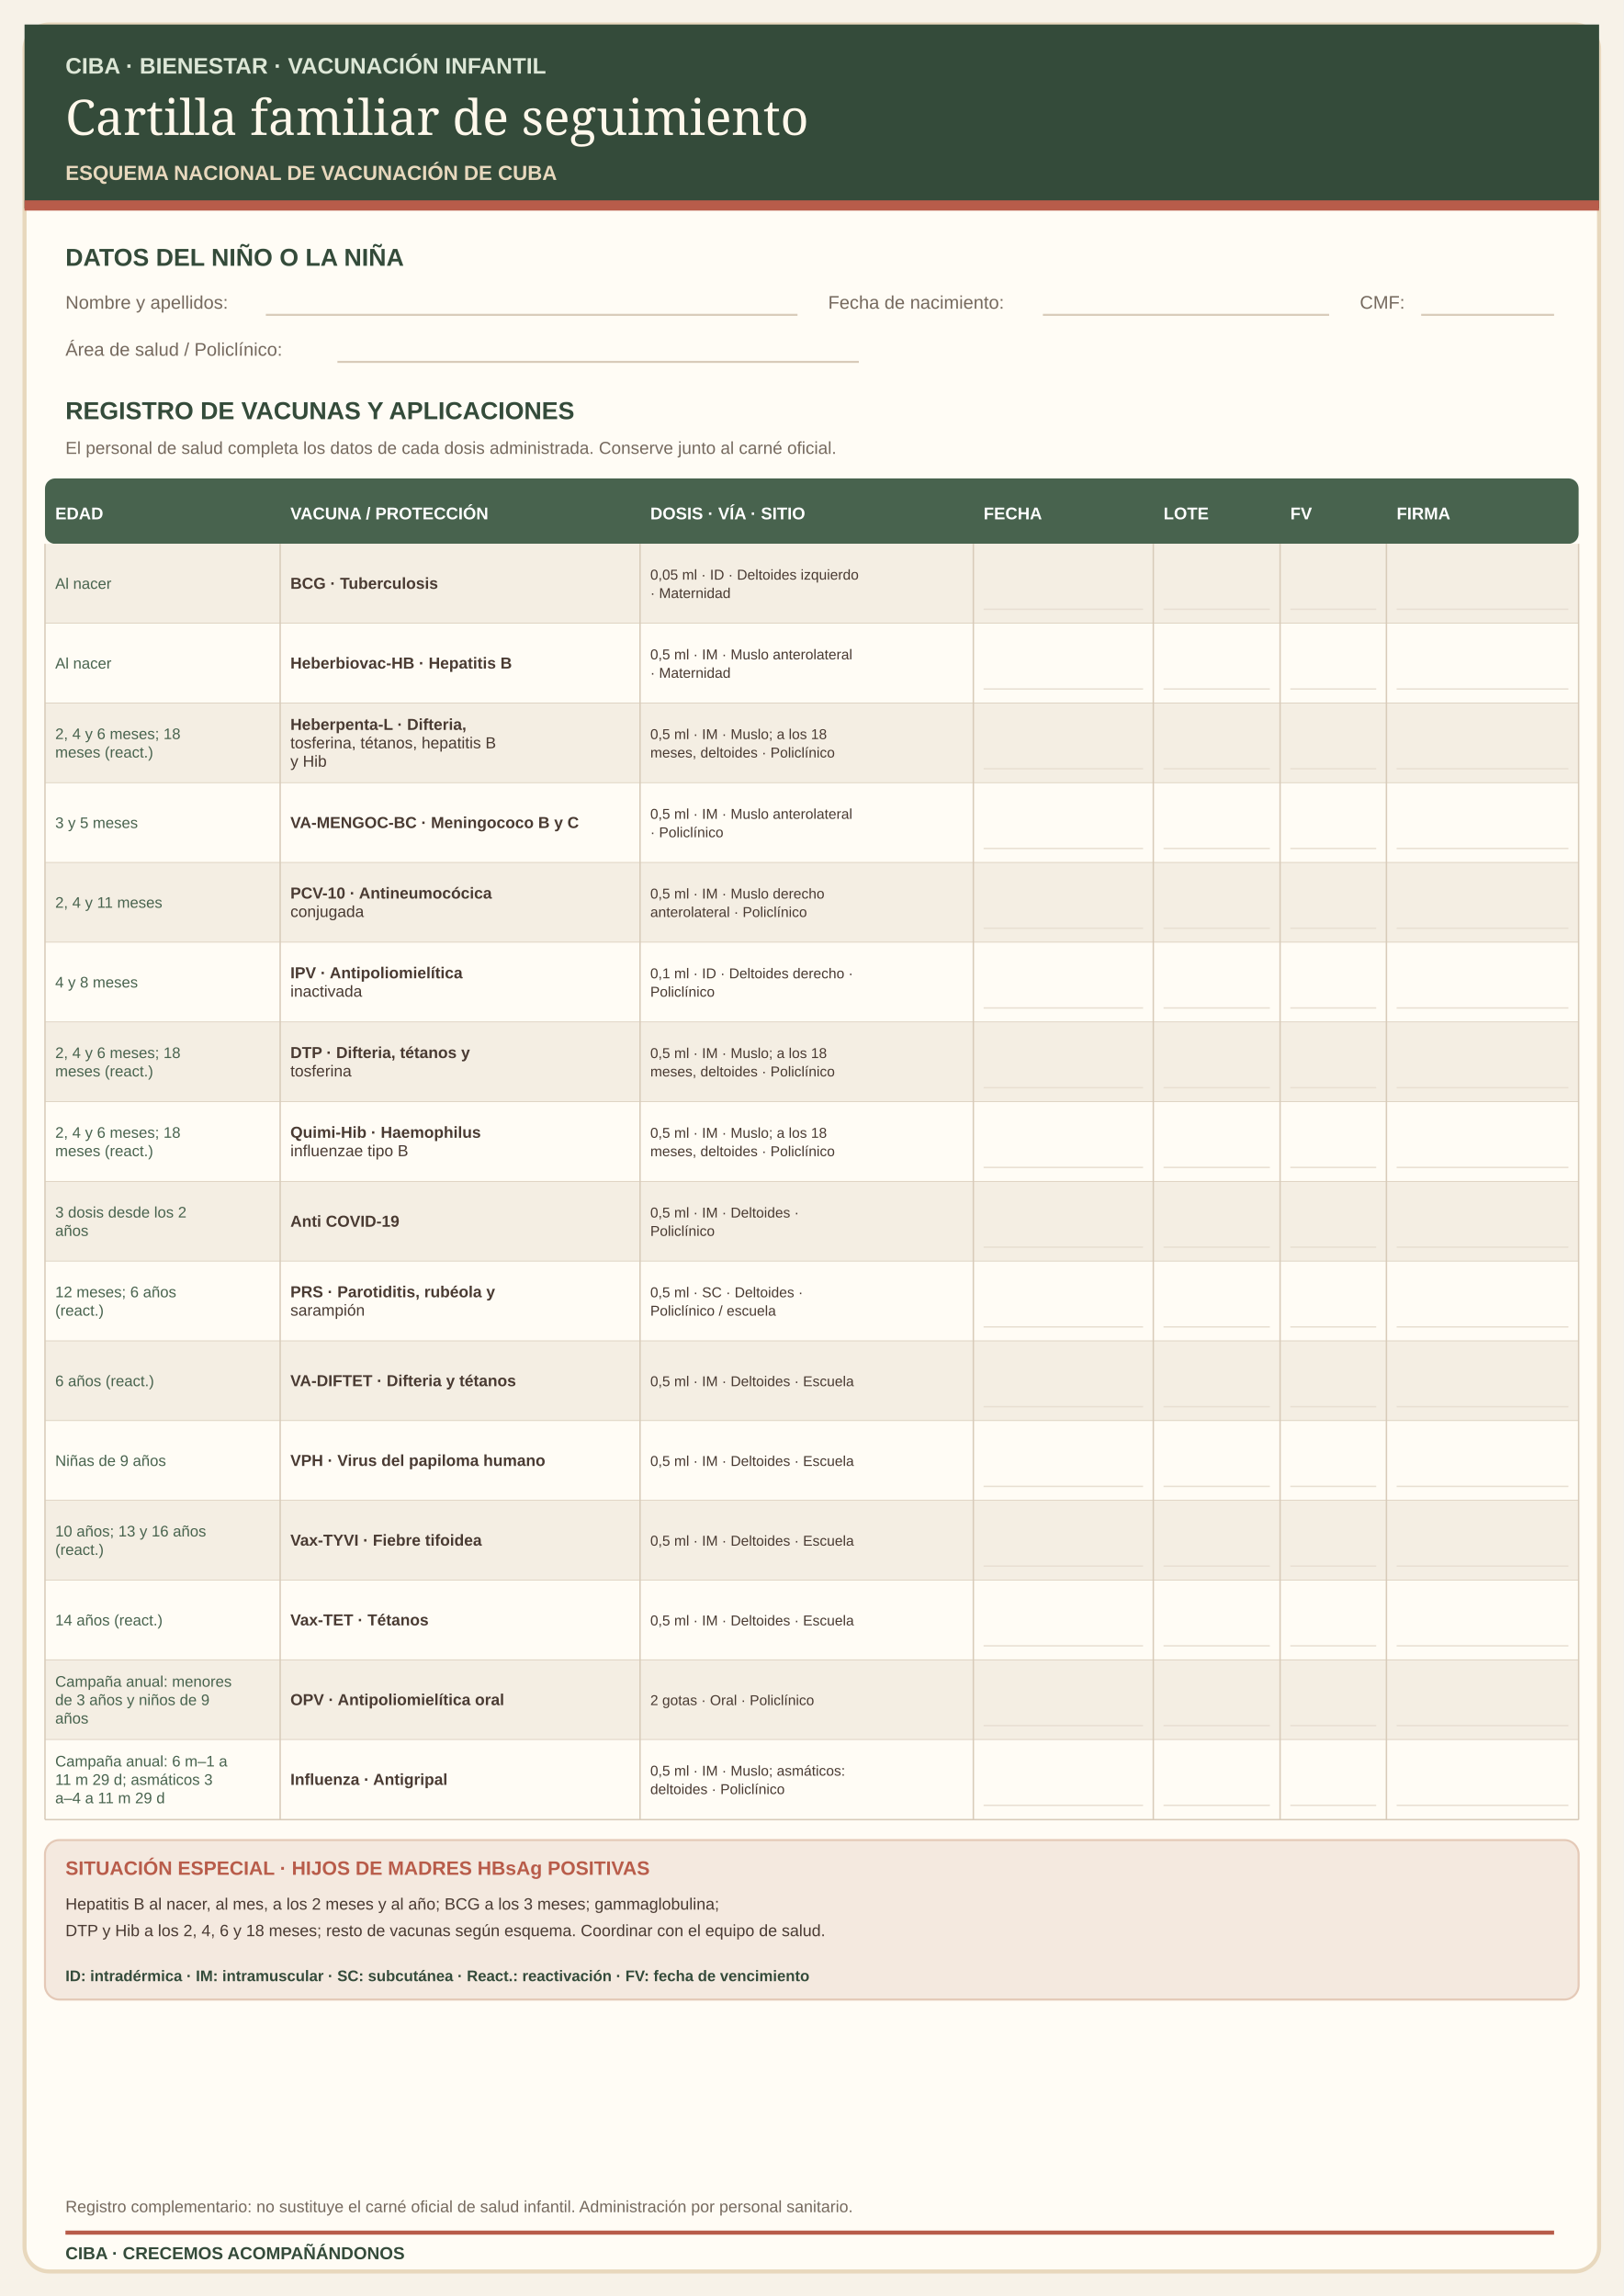
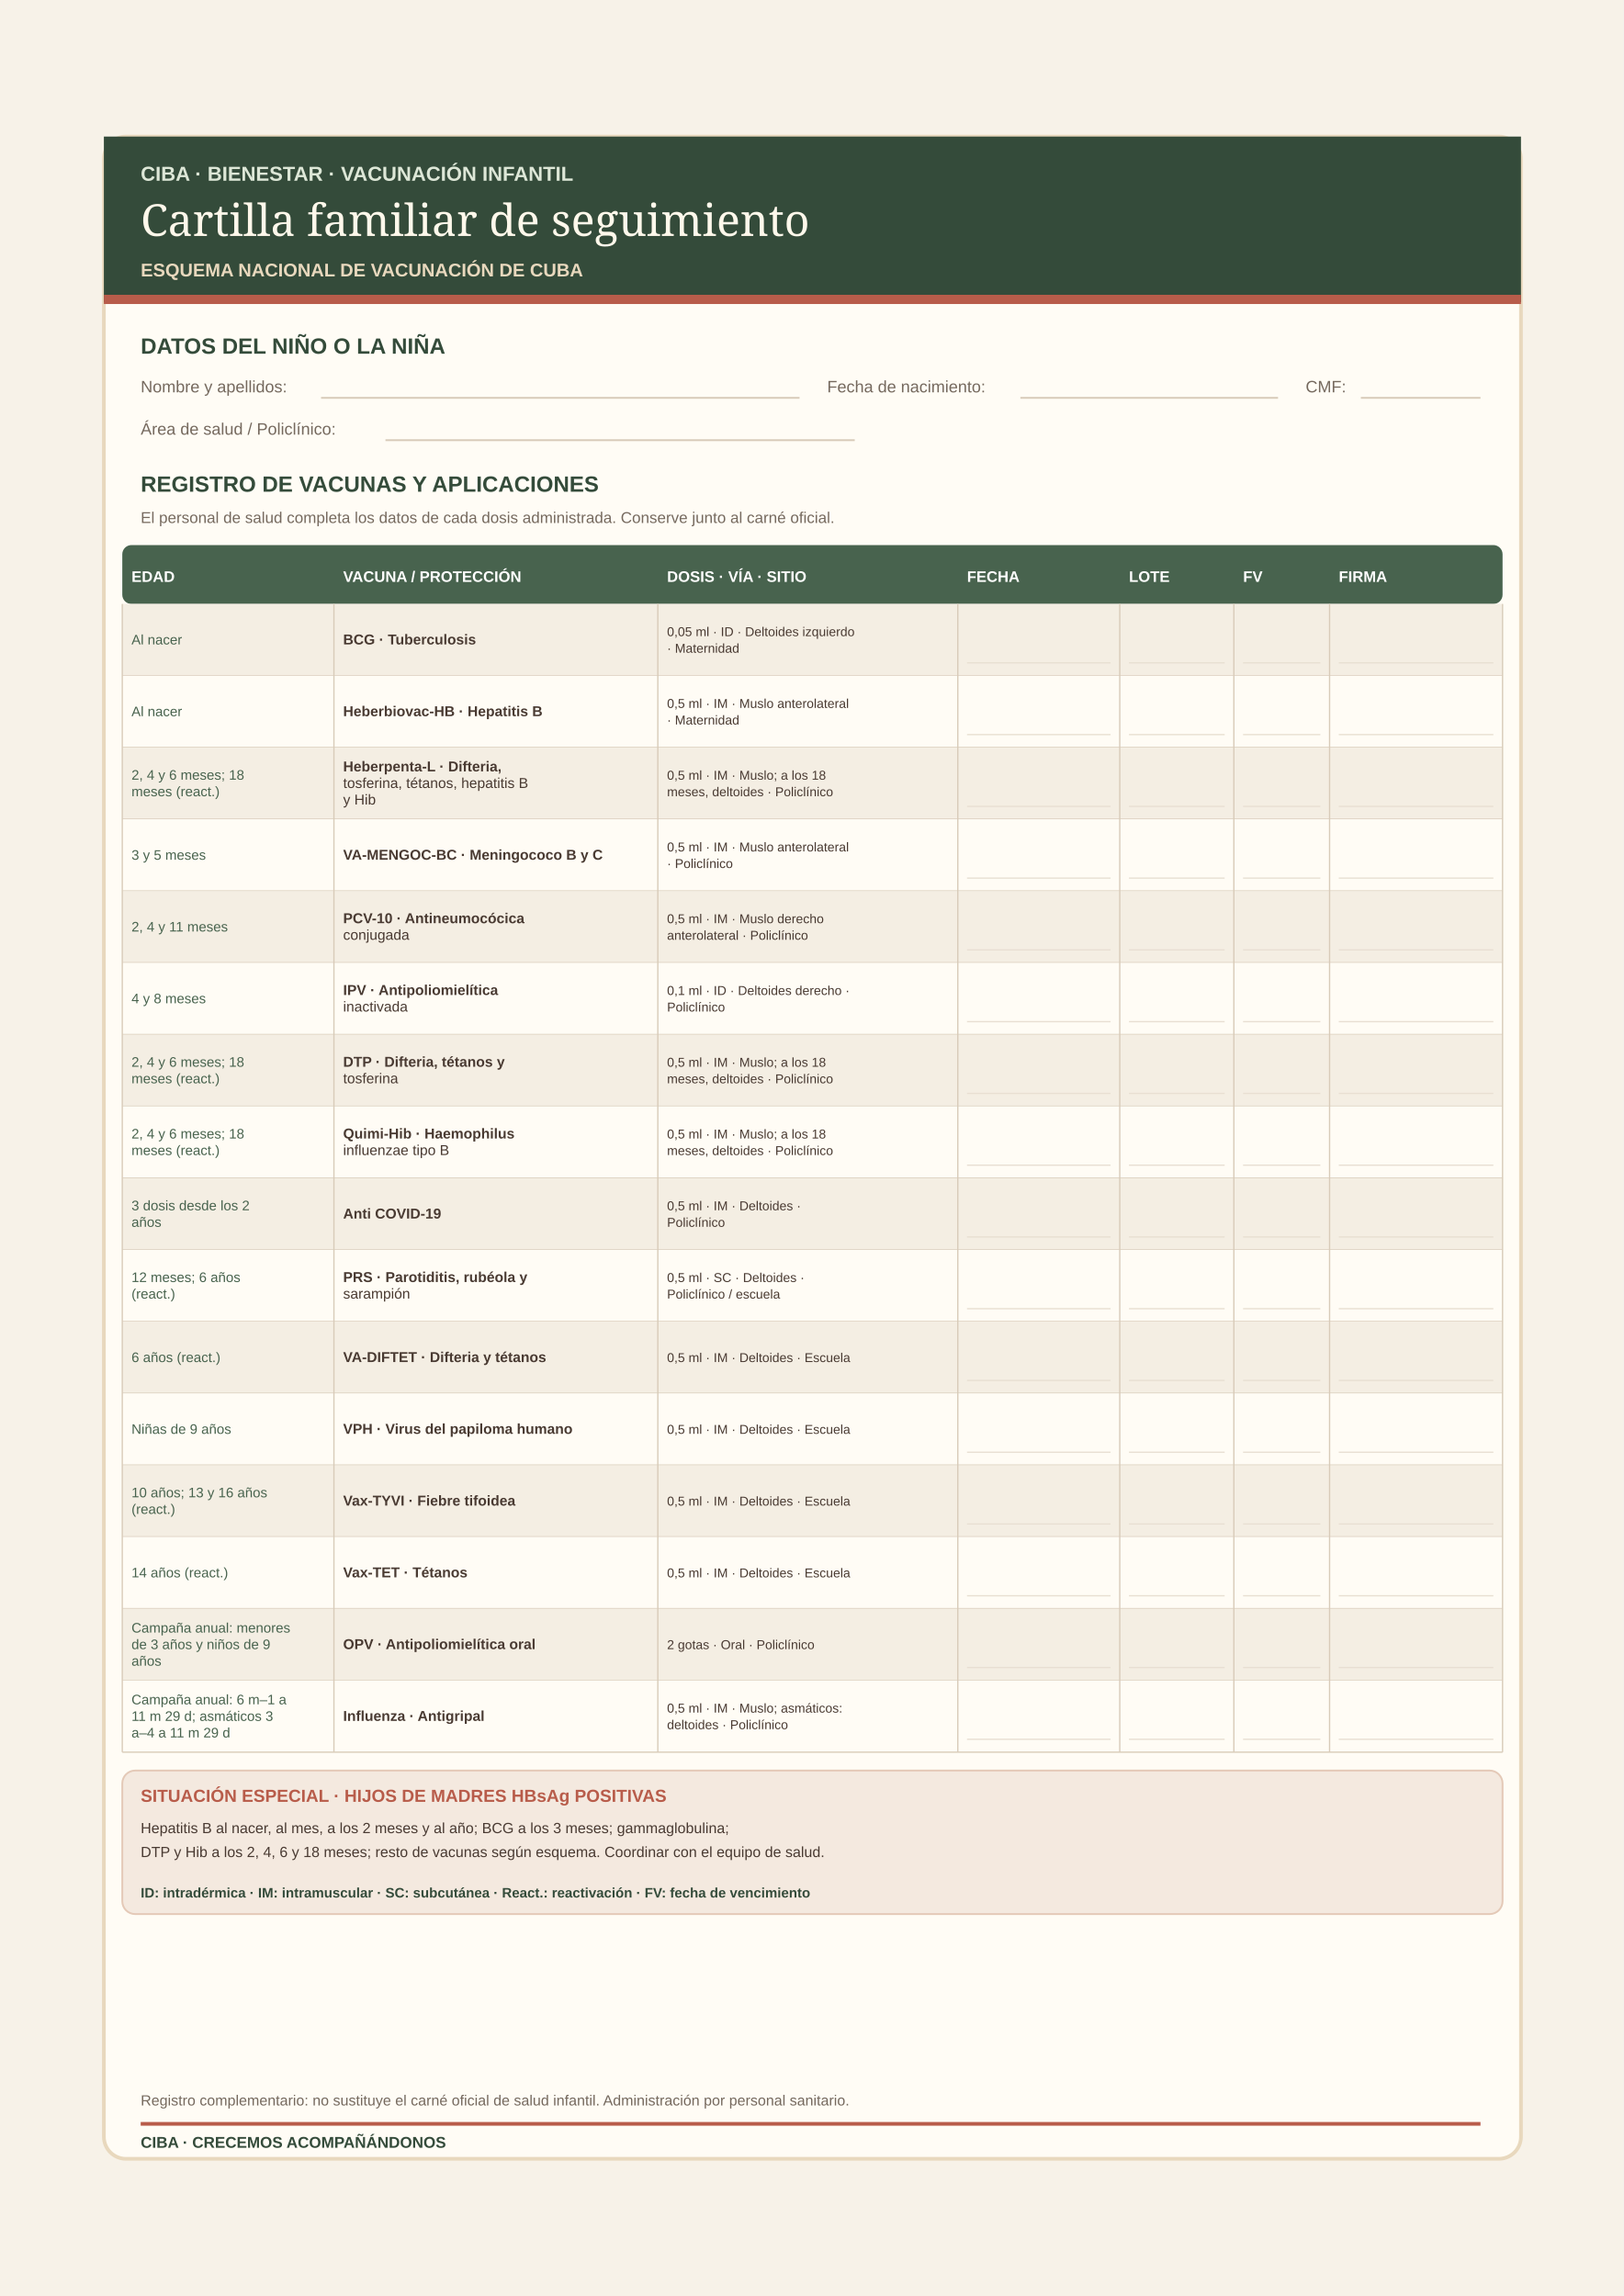
<svg xmlns="http://www.w3.org/2000/svg" width="794" height="1123" viewBox="0 0 794 1123">
  <rect width="794" height="1123" fill="#F7F2E8" />
-   <rect x="12" y="12" width="770" height="1099" rx="12" fill="#FFFCF5" stroke="#E8D8BD" stroke-width="2" />
-   <rect x="12" y="12" width="770" height="90" fill="#344B3A" />
-   <rect x="12" y="98" width="770" height="5" fill="#B85C4A" />
-   <text x="32" y="36" font-family="Arial" font-size="11" font-weight="bold" fill="#DDE7D7">CIBA · BIENESTAR · VACUNACIÓN INFANTIL</text>
-   <text x="32" y="66" font-family="Georgia" font-size="24" fill="#FFF8EB">Cartilla familiar de seguimiento</text>
-   <text x="32" y="88" font-family="Arial" font-size="10" font-weight="bold" fill="#E8D8BD">ESQUEMA NACIONAL DE VACUNACIÓN DE CUBA</text>
-   <text x="32" y="130" font-family="Arial" font-size="12" font-weight="bold" fill="#344B3A">DATOS DEL NIÑO O LA NIÑA</text>
-   <g font-family="Arial" font-size="9" fill="#75695E">
-     <text x="32" y="151">Nombre y apellidos:</text>
-     <path d="M130 154 H390" stroke="#D8CBB9" />
-     <text x="405" y="151">Fecha de nacimiento:</text>
-     <path d="M510 154 H650" stroke="#D8CBB9" />
-     <text x="665" y="151">CMF:</text>
-     <path d="M695 154 H760" stroke="#D8CBB9" />
-     <text x="32" y="174">Área de salud / Policlínico:</text>
-     <path d="M165 177 H420" stroke="#D8CBB9" />
+   <g transform="translate(40 56) scale(.9)">
+     <rect x="12" y="12" width="770" height="1099" rx="12" fill="#FFFCF5" stroke="#E8D8BD" stroke-width="2" />
+     <rect x="12" y="12" width="770" height="90" fill="#344B3A" />
+     <rect x="12" y="98" width="770" height="5" fill="#B85C4A" />
+     <text x="32" y="36" font-family="Arial" font-size="11" font-weight="bold" fill="#DDE7D7">CIBA · BIENESTAR · VACUNACIÓN INFANTIL</text>
+     <text x="32" y="66" font-family="Georgia" font-size="24" fill="#FFF8EB">Cartilla familiar de seguimiento</text>
+     <text x="32" y="88" font-family="Arial" font-size="10" font-weight="bold" fill="#E8D8BD">ESQUEMA NACIONAL DE VACUNACIÓN DE CUBA</text>
+     <text x="32" y="130" font-family="Arial" font-size="12" font-weight="bold" fill="#344B3A">DATOS DEL NIÑO O LA NIÑA</text>
+     <g font-family="Arial" font-size="9" fill="#75695E">
+       <text x="32" y="151">Nombre y apellidos:</text>
+       <path d="M130 154 H390" stroke="#D8CBB9" />
+       <text x="405" y="151">Fecha de nacimiento:</text>
+       <path d="M510 154 H650" stroke="#D8CBB9" />
+       <text x="665" y="151">CMF:</text>
+       <path d="M695 154 H760" stroke="#D8CBB9" />
+       <text x="32" y="174">Área de salud / Policlínico:</text>
+       <path d="M165 177 H420" stroke="#D8CBB9" />
+     </g>
+     <text x="32" y="205" font-family="Arial" font-size="12" font-weight="bold" fill="#344B3A">REGISTRO DE VACUNAS Y APLICACIONES</text>
+     <text x="32" y="222" font-family="Arial" font-size="8.5" fill="#75695E">El personal de salud completa los datos de cada dosis administrada. Conserve junto al carné oficial.</text>
+     <rect x="22" y="234" width="750" height="32" rx="5" fill="#48634E" />
+     <text x="27" y="254" font-family="Arial" font-size="8.3" font-weight="bold" fill="#FFFFFF">EDAD</text>
+     <text x="142" y="254" font-family="Arial" font-size="8.3" font-weight="bold" fill="#FFFFFF">VACUNA / PROTECCIÓN</text>
+     <text x="318" y="254" font-family="Arial" font-size="8.3" font-weight="bold" fill="#FFFFFF">DOSIS · VÍA · SITIO</text>
+     <text x="481" y="254" font-family="Arial" font-size="8.3" font-weight="bold" fill="#FFFFFF">FECHA</text>
+     <text x="569" y="254" font-family="Arial" font-size="8.3" font-weight="bold" fill="#FFFFFF">LOTE</text>
+     <text x="631" y="254" font-family="Arial" font-size="8.3" font-weight="bold" fill="#FFFFFF">FV</text>
+     <text x="683" y="254" font-family="Arial" font-size="8.3" font-weight="bold" fill="#FFFFFF">FIRMA</text>
+     <rect x="22" y="266" width="750" height="39" fill="#F4EEE3" />
+     <path d="M22 305 H772" stroke="#D8CBB9" stroke-width=".7" />
+     <text x="27" y="288" font-family="Arial" font-size="7.5" fill="#48634E">Al nacer</text>
+     <text x="142" y="288" font-family="Arial" font-size="7.8" font-weight="bold" fill="#493A32">BCG · Tuberculosis</text>
+     <text x="318" y="283.5" font-family="Arial" font-size="7" fill="#493A32">0,05 ml · ID · Deltoides izquierdo</text>
+     <text x="318" y="292.5" font-family="Arial" font-size="7" fill="#493A32">· Maternidad</text>
+     <path d="M481 298 H559" stroke="#E8DFD2" stroke-width=".7" />
+     <path d="M569 298 H621" stroke="#E8DFD2" stroke-width=".7" />
+     <path d="M631 298 H673" stroke="#E8DFD2" stroke-width=".7" />
+     <path d="M683 298 H767" stroke="#E8DFD2" stroke-width=".7" />
+     <rect x="22" y="305" width="750" height="39" fill="#FFFCF5" />
+     <path d="M22 344 H772" stroke="#D8CBB9" stroke-width=".7" />
+     <text x="27" y="327" font-family="Arial" font-size="7.5" fill="#48634E">Al nacer</text>
+     <text x="142" y="327" font-family="Arial" font-size="7.8" font-weight="bold" fill="#493A32">Heberbiovac-HB · Hepatitis B</text>
+     <text x="318" y="322.5" font-family="Arial" font-size="7" fill="#493A32">0,5 ml · IM · Muslo anterolateral</text>
+     <text x="318" y="331.5" font-family="Arial" font-size="7" fill="#493A32">· Maternidad</text>
+     <path d="M481 337 H559" stroke="#E8DFD2" stroke-width=".7" />
+     <path d="M569 337 H621" stroke="#E8DFD2" stroke-width=".7" />
+     <path d="M631 337 H673" stroke="#E8DFD2" stroke-width=".7" />
+     <path d="M683 337 H767" stroke="#E8DFD2" stroke-width=".7" />
+     <rect x="22" y="344" width="750" height="39" fill="#F4EEE3" />
+     <path d="M22 383 H772" stroke="#D8CBB9" stroke-width=".7" />
+     <text x="27" y="361.5" font-family="Arial" font-size="7.5" fill="#48634E">2, 4 y 6 meses; 18</text>
+     <text x="27" y="370.5" font-family="Arial" font-size="7.5" fill="#48634E">meses (react.)</text>
+     <text x="142" y="357" font-family="Arial" font-size="7.8" font-weight="bold" fill="#493A32">Heberpenta-L · Difteria,</text>
+     <text x="142" y="366" font-family="Arial" font-size="7.8" fill="#493A32">tosferina, tétanos, hepatitis B</text>
+     <text x="142" y="375" font-family="Arial" font-size="7.8" fill="#493A32">y Hib</text>
+     <text x="318" y="361.5" font-family="Arial" font-size="7" fill="#493A32">0,5 ml · IM · Muslo; a los 18</text>
+     <text x="318" y="370.5" font-family="Arial" font-size="7" fill="#493A32">meses, deltoides · Policlínico</text>
+     <path d="M481 376 H559" stroke="#E8DFD2" stroke-width=".7" />
+     <path d="M569 376 H621" stroke="#E8DFD2" stroke-width=".7" />
+     <path d="M631 376 H673" stroke="#E8DFD2" stroke-width=".7" />
+     <path d="M683 376 H767" stroke="#E8DFD2" stroke-width=".7" />
+     <rect x="22" y="383" width="750" height="39" fill="#FFFCF5" />
+     <path d="M22 422 H772" stroke="#D8CBB9" stroke-width=".7" />
+     <text x="27" y="405" font-family="Arial" font-size="7.5" fill="#48634E">3 y 5 meses</text>
+     <text x="142" y="405" font-family="Arial" font-size="7.8" font-weight="bold" fill="#493A32">VA-MENGOC-BC · Meningococo B y C</text>
+     <text x="318" y="400.5" font-family="Arial" font-size="7" fill="#493A32">0,5 ml · IM · Muslo anterolateral</text>
+     <text x="318" y="409.5" font-family="Arial" font-size="7" fill="#493A32">· Policlínico</text>
+     <path d="M481 415 H559" stroke="#E8DFD2" stroke-width=".7" />
+     <path d="M569 415 H621" stroke="#E8DFD2" stroke-width=".7" />
+     <path d="M631 415 H673" stroke="#E8DFD2" stroke-width=".7" />
+     <path d="M683 415 H767" stroke="#E8DFD2" stroke-width=".7" />
+     <rect x="22" y="422" width="750" height="39" fill="#F4EEE3" />
+     <path d="M22 461 H772" stroke="#D8CBB9" stroke-width=".7" />
+     <text x="27" y="444" font-family="Arial" font-size="7.5" fill="#48634E">2, 4 y 11 meses</text>
+     <text x="142" y="439.5" font-family="Arial" font-size="7.8" font-weight="bold" fill="#493A32">PCV-10 · Antineumocócica</text>
+     <text x="142" y="448.5" font-family="Arial" font-size="7.8" fill="#493A32">conjugada</text>
+     <text x="318" y="439.5" font-family="Arial" font-size="7" fill="#493A32">0,5 ml · IM · Muslo derecho</text>
+     <text x="318" y="448.5" font-family="Arial" font-size="7" fill="#493A32">anterolateral · Policlínico</text>
+     <path d="M481 454 H559" stroke="#E8DFD2" stroke-width=".7" />
+     <path d="M569 454 H621" stroke="#E8DFD2" stroke-width=".7" />
+     <path d="M631 454 H673" stroke="#E8DFD2" stroke-width=".7" />
+     <path d="M683 454 H767" stroke="#E8DFD2" stroke-width=".7" />
+     <rect x="22" y="461" width="750" height="39" fill="#FFFCF5" />
+     <path d="M22 500 H772" stroke="#D8CBB9" stroke-width=".7" />
+     <text x="27" y="483" font-family="Arial" font-size="7.5" fill="#48634E">4 y 8 meses</text>
+     <text x="142" y="478.5" font-family="Arial" font-size="7.8" font-weight="bold" fill="#493A32">IPV · Antipoliomielítica</text>
+     <text x="142" y="487.5" font-family="Arial" font-size="7.8" fill="#493A32">inactivada</text>
+     <text x="318" y="478.5" font-family="Arial" font-size="7" fill="#493A32">0,1 ml · ID · Deltoides derecho ·</text>
+     <text x="318" y="487.5" font-family="Arial" font-size="7" fill="#493A32">Policlínico</text>
+     <path d="M481 493 H559" stroke="#E8DFD2" stroke-width=".7" />
+     <path d="M569 493 H621" stroke="#E8DFD2" stroke-width=".7" />
+     <path d="M631 493 H673" stroke="#E8DFD2" stroke-width=".7" />
+     <path d="M683 493 H767" stroke="#E8DFD2" stroke-width=".7" />
+     <rect x="22" y="500" width="750" height="39" fill="#F4EEE3" />
+     <path d="M22 539 H772" stroke="#D8CBB9" stroke-width=".7" />
+     <text x="27" y="517.5" font-family="Arial" font-size="7.5" fill="#48634E">2, 4 y 6 meses; 18</text>
+     <text x="27" y="526.5" font-family="Arial" font-size="7.5" fill="#48634E">meses (react.)</text>
+     <text x="142" y="517.5" font-family="Arial" font-size="7.8" font-weight="bold" fill="#493A32">DTP · Difteria, tétanos y</text>
+     <text x="142" y="526.5" font-family="Arial" font-size="7.8" fill="#493A32">tosferina</text>
+     <text x="318" y="517.5" font-family="Arial" font-size="7" fill="#493A32">0,5 ml · IM · Muslo; a los 18</text>
+     <text x="318" y="526.5" font-family="Arial" font-size="7" fill="#493A32">meses, deltoides · Policlínico</text>
+     <path d="M481 532 H559" stroke="#E8DFD2" stroke-width=".7" />
+     <path d="M569 532 H621" stroke="#E8DFD2" stroke-width=".7" />
+     <path d="M631 532 H673" stroke="#E8DFD2" stroke-width=".7" />
+     <path d="M683 532 H767" stroke="#E8DFD2" stroke-width=".7" />
+     <rect x="22" y="539" width="750" height="39" fill="#FFFCF5" />
+     <path d="M22 578 H772" stroke="#D8CBB9" stroke-width=".7" />
+     <text x="27" y="556.5" font-family="Arial" font-size="7.5" fill="#48634E">2, 4 y 6 meses; 18</text>
+     <text x="27" y="565.5" font-family="Arial" font-size="7.5" fill="#48634E">meses (react.)</text>
+     <text x="142" y="556.5" font-family="Arial" font-size="7.8" font-weight="bold" fill="#493A32">Quimi-Hib · Haemophilus</text>
+     <text x="142" y="565.5" font-family="Arial" font-size="7.8" fill="#493A32">influenzae tipo B</text>
+     <text x="318" y="556.5" font-family="Arial" font-size="7" fill="#493A32">0,5 ml · IM · Muslo; a los 18</text>
+     <text x="318" y="565.5" font-family="Arial" font-size="7" fill="#493A32">meses, deltoides · Policlínico</text>
+     <path d="M481 571 H559" stroke="#E8DFD2" stroke-width=".7" />
+     <path d="M569 571 H621" stroke="#E8DFD2" stroke-width=".7" />
+     <path d="M631 571 H673" stroke="#E8DFD2" stroke-width=".7" />
+     <path d="M683 571 H767" stroke="#E8DFD2" stroke-width=".7" />
+     <rect x="22" y="578" width="750" height="39" fill="#F4EEE3" />
+     <path d="M22 617 H772" stroke="#D8CBB9" stroke-width=".7" />
+     <text x="27" y="595.5" font-family="Arial" font-size="7.5" fill="#48634E">3 dosis desde los 2</text>
+     <text x="27" y="604.5" font-family="Arial" font-size="7.5" fill="#48634E">años</text>
+     <text x="142" y="600" font-family="Arial" font-size="7.8" font-weight="bold" fill="#493A32">Anti COVID-19</text>
+     <text x="318" y="595.5" font-family="Arial" font-size="7" fill="#493A32">0,5 ml · IM · Deltoides ·</text>
+     <text x="318" y="604.5" font-family="Arial" font-size="7" fill="#493A32">Policlínico</text>
+     <path d="M481 610 H559" stroke="#E8DFD2" stroke-width=".7" />
+     <path d="M569 610 H621" stroke="#E8DFD2" stroke-width=".7" />
+     <path d="M631 610 H673" stroke="#E8DFD2" stroke-width=".7" />
+     <path d="M683 610 H767" stroke="#E8DFD2" stroke-width=".7" />
+     <rect x="22" y="617" width="750" height="39" fill="#FFFCF5" />
+     <path d="M22 656 H772" stroke="#D8CBB9" stroke-width=".7" />
+     <text x="27" y="634.5" font-family="Arial" font-size="7.5" fill="#48634E">12 meses; 6 años</text>
+     <text x="27" y="643.5" font-family="Arial" font-size="7.5" fill="#48634E">(react.)</text>
+     <text x="142" y="634.5" font-family="Arial" font-size="7.8" font-weight="bold" fill="#493A32">PRS · Parotiditis, rubéola y</text>
+     <text x="142" y="643.5" font-family="Arial" font-size="7.8" fill="#493A32">sarampión</text>
+     <text x="318" y="634.5" font-family="Arial" font-size="7" fill="#493A32">0,5 ml · SC · Deltoides ·</text>
+     <text x="318" y="643.5" font-family="Arial" font-size="7" fill="#493A32">Policlínico / escuela</text>
+     <path d="M481 649 H559" stroke="#E8DFD2" stroke-width=".7" />
+     <path d="M569 649 H621" stroke="#E8DFD2" stroke-width=".7" />
+     <path d="M631 649 H673" stroke="#E8DFD2" stroke-width=".7" />
+     <path d="M683 649 H767" stroke="#E8DFD2" stroke-width=".7" />
+     <rect x="22" y="656" width="750" height="39" fill="#F4EEE3" />
+     <path d="M22 695 H772" stroke="#D8CBB9" stroke-width=".7" />
+     <text x="27" y="678" font-family="Arial" font-size="7.5" fill="#48634E">6 años (react.)</text>
+     <text x="142" y="678" font-family="Arial" font-size="7.8" font-weight="bold" fill="#493A32">VA-DIFTET · Difteria y tétanos</text>
+     <text x="318" y="678" font-family="Arial" font-size="7" fill="#493A32">0,5 ml · IM · Deltoides · Escuela</text>
+     <path d="M481 688 H559" stroke="#E8DFD2" stroke-width=".7" />
+     <path d="M569 688 H621" stroke="#E8DFD2" stroke-width=".7" />
+     <path d="M631 688 H673" stroke="#E8DFD2" stroke-width=".7" />
+     <path d="M683 688 H767" stroke="#E8DFD2" stroke-width=".7" />
+     <rect x="22" y="695" width="750" height="39" fill="#FFFCF5" />
+     <path d="M22 734 H772" stroke="#D8CBB9" stroke-width=".7" />
+     <text x="27" y="717" font-family="Arial" font-size="7.5" fill="#48634E">Niñas de 9 años</text>
+     <text x="142" y="717" font-family="Arial" font-size="7.8" font-weight="bold" fill="#493A32">VPH · Virus del papiloma humano</text>
+     <text x="318" y="717" font-family="Arial" font-size="7" fill="#493A32">0,5 ml · IM · Deltoides · Escuela</text>
+     <path d="M481 727 H559" stroke="#E8DFD2" stroke-width=".7" />
+     <path d="M569 727 H621" stroke="#E8DFD2" stroke-width=".7" />
+     <path d="M631 727 H673" stroke="#E8DFD2" stroke-width=".7" />
+     <path d="M683 727 H767" stroke="#E8DFD2" stroke-width=".7" />
+     <rect x="22" y="734" width="750" height="39" fill="#F4EEE3" />
+     <path d="M22 773 H772" stroke="#D8CBB9" stroke-width=".7" />
+     <text x="27" y="751.5" font-family="Arial" font-size="7.5" fill="#48634E">10 años; 13 y 16 años</text>
+     <text x="27" y="760.5" font-family="Arial" font-size="7.5" fill="#48634E">(react.)</text>
+     <text x="142" y="756" font-family="Arial" font-size="7.8" font-weight="bold" fill="#493A32">Vax-TYVI · Fiebre tifoidea</text>
+     <text x="318" y="756" font-family="Arial" font-size="7" fill="#493A32">0,5 ml · IM · Deltoides · Escuela</text>
+     <path d="M481 766 H559" stroke="#E8DFD2" stroke-width=".7" />
+     <path d="M569 766 H621" stroke="#E8DFD2" stroke-width=".7" />
+     <path d="M631 766 H673" stroke="#E8DFD2" stroke-width=".7" />
+     <path d="M683 766 H767" stroke="#E8DFD2" stroke-width=".7" />
+     <rect x="22" y="773" width="750" height="39" fill="#FFFCF5" />
+     <path d="M22 812 H772" stroke="#D8CBB9" stroke-width=".7" />
+     <text x="27" y="795" font-family="Arial" font-size="7.5" fill="#48634E">14 años (react.)</text>
+     <text x="142" y="795" font-family="Arial" font-size="7.8" font-weight="bold" fill="#493A32">Vax-TET · Tétanos</text>
+     <text x="318" y="795" font-family="Arial" font-size="7" fill="#493A32">0,5 ml · IM · Deltoides · Escuela</text>
+     <path d="M481 805 H559" stroke="#E8DFD2" stroke-width=".7" />
+     <path d="M569 805 H621" stroke="#E8DFD2" stroke-width=".7" />
+     <path d="M631 805 H673" stroke="#E8DFD2" stroke-width=".7" />
+     <path d="M683 805 H767" stroke="#E8DFD2" stroke-width=".7" />
+     <rect x="22" y="812" width="750" height="39" fill="#F4EEE3" />
+     <path d="M22 851 H772" stroke="#D8CBB9" stroke-width=".7" />
+     <text x="27" y="825" font-family="Arial" font-size="7.5" fill="#48634E">Campaña anual: menores</text>
+     <text x="27" y="834" font-family="Arial" font-size="7.5" fill="#48634E">de 3 años y niños de 9</text>
+     <text x="27" y="843" font-family="Arial" font-size="7.5" fill="#48634E">años</text>
+     <text x="142" y="834" font-family="Arial" font-size="7.8" font-weight="bold" fill="#493A32">OPV · Antipoliomielítica oral</text>
+     <text x="318" y="834" font-family="Arial" font-size="7" fill="#493A32">2 gotas · Oral · Policlínico</text>
+     <path d="M481 844 H559" stroke="#E8DFD2" stroke-width=".7" />
+     <path d="M569 844 H621" stroke="#E8DFD2" stroke-width=".7" />
+     <path d="M631 844 H673" stroke="#E8DFD2" stroke-width=".7" />
+     <path d="M683 844 H767" stroke="#E8DFD2" stroke-width=".7" />
+     <rect x="22" y="851" width="750" height="39" fill="#FFFCF5" />
+     <path d="M22 890 H772" stroke="#D8CBB9" stroke-width=".7" />
+     <text x="27" y="864" font-family="Arial" font-size="7.5" fill="#48634E">Campaña anual: 6 m–1 a</text>
+     <text x="27" y="873" font-family="Arial" font-size="7.5" fill="#48634E">11 m 29 d; asmáticos 3</text>
+     <text x="27" y="882" font-family="Arial" font-size="7.5" fill="#48634E">a–4 a 11 m 29 d</text>
+     <text x="142" y="873" font-family="Arial" font-size="7.8" font-weight="bold" fill="#493A32">Influenza · Antigripal</text>
+     <text x="318" y="868.5" font-family="Arial" font-size="7" fill="#493A32">0,5 ml · IM · Muslo; asmáticos:</text>
+     <text x="318" y="877.5" font-family="Arial" font-size="7" fill="#493A32">deltoides · Policlínico</text>
+     <path d="M481 883 H559" stroke="#E8DFD2" stroke-width=".7" />
+     <path d="M569 883 H621" stroke="#E8DFD2" stroke-width=".7" />
+     <path d="M631 883 H673" stroke="#E8DFD2" stroke-width=".7" />
+     <path d="M683 883 H767" stroke="#E8DFD2" stroke-width=".7" />
+     <path d="M22 266 V890" stroke="#D8CBB9" stroke-width=".7" />
+     <path d="M137 266 V890" stroke="#D8CBB9" stroke-width=".7" />
+     <path d="M313 266 V890" stroke="#D8CBB9" stroke-width=".7" />
+     <path d="M476 266 V890" stroke="#D8CBB9" stroke-width=".7" />
+     <path d="M564 266 V890" stroke="#D8CBB9" stroke-width=".7" />
+     <path d="M626 266 V890" stroke="#D8CBB9" stroke-width=".7" />
+     <path d="M678 266 V890" stroke="#D8CBB9" stroke-width=".7" />
+     <path d="M772 266 V890" stroke="#D8CBB9" stroke-width=".7" />
+     <rect x="22" y="900" width="750" height="78" rx="7" fill="#F4E9DF" stroke="#E4C9B7" />
+     <text x="32" y="917" font-family="Arial" font-size="9.5" font-weight="bold" fill="#B85C4A">SITUACIÓN ESPECIAL · HIJOS DE MADRES HBsAg POSITIVAS</text>
+     <text x="32" y="934" font-family="Arial" font-size="8" fill="#493A32">Hepatitis B al nacer, al mes, a los 2 meses y al año; BCG a los 3 meses; gammaglobulina;</text>
+     <text x="32" y="947" font-family="Arial" font-size="8" fill="#493A32">DTP y Hib a los 2, 4, 6 y 18 meses; resto de vacunas según esquema. Coordinar con el equipo de salud.</text>
+     <text x="32" y="969" font-family="Arial" font-size="7.5" font-weight="bold" fill="#344B3A">ID: intradérmica · IM: intramuscular · SC: subcutánea · React.: reactivación · FV: fecha de vencimiento</text>
+     <text x="32" y="1082" font-family="Arial" font-size="8" fill="#75695E">Registro complementario: no sustituye el carné oficial de salud infantil. Administración por personal sanitario.</text>
+     <path d="M32 1092 H760" stroke="#B85C4A" stroke-width="2" />
+     <text x="32" y="1105" font-family="Arial" font-size="8.5" font-weight="bold" fill="#344B3A">CIBA · CRECEMOS ACOMPAÑÁNDONOS</text>
  </g>
-   <text x="32" y="205" font-family="Arial" font-size="12" font-weight="bold" fill="#344B3A">REGISTRO DE VACUNAS Y APLICACIONES</text>
-   <text x="32" y="222" font-family="Arial" font-size="8.5" fill="#75695E">El personal de salud completa los datos de cada dosis administrada. Conserve junto al carné oficial.</text>
-   <rect x="22" y="234" width="750" height="32" rx="5" fill="#48634E" />
-   <text x="27" y="254" font-family="Arial" font-size="8.3" font-weight="bold" fill="#FFFFFF">EDAD</text>
-   <text x="142" y="254" font-family="Arial" font-size="8.3" font-weight="bold" fill="#FFFFFF">VACUNA / PROTECCIÓN</text>
-   <text x="318" y="254" font-family="Arial" font-size="8.3" font-weight="bold" fill="#FFFFFF">DOSIS · VÍA · SITIO</text>
-   <text x="481" y="254" font-family="Arial" font-size="8.3" font-weight="bold" fill="#FFFFFF">FECHA</text>
-   <text x="569" y="254" font-family="Arial" font-size="8.3" font-weight="bold" fill="#FFFFFF">LOTE</text>
-   <text x="631" y="254" font-family="Arial" font-size="8.3" font-weight="bold" fill="#FFFFFF">FV</text>
-   <text x="683" y="254" font-family="Arial" font-size="8.3" font-weight="bold" fill="#FFFFFF">FIRMA</text>
-   <rect x="22" y="266" width="750" height="39" fill="#F4EEE3" />
-   <path d="M22 305 H772" stroke="#D8CBB9" stroke-width=".7" />
-   <text x="27" y="288" font-family="Arial" font-size="7.5" fill="#48634E">Al nacer</text>
-   <text x="142" y="288" font-family="Arial" font-size="7.8" font-weight="bold" fill="#493A32">BCG · Tuberculosis</text>
-   <text x="318" y="283.5" font-family="Arial" font-size="7" fill="#493A32">0,05 ml · ID · Deltoides izquierdo</text>
-   <text x="318" y="292.5" font-family="Arial" font-size="7" fill="#493A32">· Maternidad</text>
-   <path d="M481 298 H559" stroke="#E8DFD2" stroke-width=".7" />
-   <path d="M569 298 H621" stroke="#E8DFD2" stroke-width=".7" />
-   <path d="M631 298 H673" stroke="#E8DFD2" stroke-width=".7" />
-   <path d="M683 298 H767" stroke="#E8DFD2" stroke-width=".7" />
-   <rect x="22" y="305" width="750" height="39" fill="#FFFCF5" />
-   <path d="M22 344 H772" stroke="#D8CBB9" stroke-width=".7" />
-   <text x="27" y="327" font-family="Arial" font-size="7.5" fill="#48634E">Al nacer</text>
-   <text x="142" y="327" font-family="Arial" font-size="7.8" font-weight="bold" fill="#493A32">Heberbiovac-HB · Hepatitis B</text>
-   <text x="318" y="322.5" font-family="Arial" font-size="7" fill="#493A32">0,5 ml · IM · Muslo anterolateral</text>
-   <text x="318" y="331.5" font-family="Arial" font-size="7" fill="#493A32">· Maternidad</text>
-   <path d="M481 337 H559" stroke="#E8DFD2" stroke-width=".7" />
-   <path d="M569 337 H621" stroke="#E8DFD2" stroke-width=".7" />
-   <path d="M631 337 H673" stroke="#E8DFD2" stroke-width=".7" />
-   <path d="M683 337 H767" stroke="#E8DFD2" stroke-width=".7" />
-   <rect x="22" y="344" width="750" height="39" fill="#F4EEE3" />
-   <path d="M22 383 H772" stroke="#D8CBB9" stroke-width=".7" />
-   <text x="27" y="361.5" font-family="Arial" font-size="7.5" fill="#48634E">2, 4 y 6 meses; 18</text>
-   <text x="27" y="370.5" font-family="Arial" font-size="7.5" fill="#48634E">meses (react.)</text>
-   <text x="142" y="357" font-family="Arial" font-size="7.8" font-weight="bold" fill="#493A32">Heberpenta-L · Difteria,</text>
-   <text x="142" y="366" font-family="Arial" font-size="7.8" fill="#493A32">tosferina, tétanos, hepatitis B</text>
-   <text x="142" y="375" font-family="Arial" font-size="7.8" fill="#493A32">y Hib</text>
-   <text x="318" y="361.5" font-family="Arial" font-size="7" fill="#493A32">0,5 ml · IM · Muslo; a los 18</text>
-   <text x="318" y="370.5" font-family="Arial" font-size="7" fill="#493A32">meses, deltoides · Policlínico</text>
-   <path d="M481 376 H559" stroke="#E8DFD2" stroke-width=".7" />
-   <path d="M569 376 H621" stroke="#E8DFD2" stroke-width=".7" />
-   <path d="M631 376 H673" stroke="#E8DFD2" stroke-width=".7" />
-   <path d="M683 376 H767" stroke="#E8DFD2" stroke-width=".7" />
-   <rect x="22" y="383" width="750" height="39" fill="#FFFCF5" />
-   <path d="M22 422 H772" stroke="#D8CBB9" stroke-width=".7" />
-   <text x="27" y="405" font-family="Arial" font-size="7.5" fill="#48634E">3 y 5 meses</text>
-   <text x="142" y="405" font-family="Arial" font-size="7.8" font-weight="bold" fill="#493A32">VA-MENGOC-BC · Meningococo B y C</text>
-   <text x="318" y="400.5" font-family="Arial" font-size="7" fill="#493A32">0,5 ml · IM · Muslo anterolateral</text>
-   <text x="318" y="409.5" font-family="Arial" font-size="7" fill="#493A32">· Policlínico</text>
-   <path d="M481 415 H559" stroke="#E8DFD2" stroke-width=".7" />
-   <path d="M569 415 H621" stroke="#E8DFD2" stroke-width=".7" />
-   <path d="M631 415 H673" stroke="#E8DFD2" stroke-width=".7" />
-   <path d="M683 415 H767" stroke="#E8DFD2" stroke-width=".7" />
-   <rect x="22" y="422" width="750" height="39" fill="#F4EEE3" />
-   <path d="M22 461 H772" stroke="#D8CBB9" stroke-width=".7" />
-   <text x="27" y="444" font-family="Arial" font-size="7.5" fill="#48634E">2, 4 y 11 meses</text>
-   <text x="142" y="439.5" font-family="Arial" font-size="7.8" font-weight="bold" fill="#493A32">PCV-10 · Antineumocócica</text>
-   <text x="142" y="448.5" font-family="Arial" font-size="7.8" fill="#493A32">conjugada</text>
-   <text x="318" y="439.5" font-family="Arial" font-size="7" fill="#493A32">0,5 ml · IM · Muslo derecho</text>
-   <text x="318" y="448.5" font-family="Arial" font-size="7" fill="#493A32">anterolateral · Policlínico</text>
-   <path d="M481 454 H559" stroke="#E8DFD2" stroke-width=".7" />
-   <path d="M569 454 H621" stroke="#E8DFD2" stroke-width=".7" />
-   <path d="M631 454 H673" stroke="#E8DFD2" stroke-width=".7" />
-   <path d="M683 454 H767" stroke="#E8DFD2" stroke-width=".7" />
-   <rect x="22" y="461" width="750" height="39" fill="#FFFCF5" />
-   <path d="M22 500 H772" stroke="#D8CBB9" stroke-width=".7" />
-   <text x="27" y="483" font-family="Arial" font-size="7.5" fill="#48634E">4 y 8 meses</text>
-   <text x="142" y="478.5" font-family="Arial" font-size="7.8" font-weight="bold" fill="#493A32">IPV · Antipoliomielítica</text>
-   <text x="142" y="487.5" font-family="Arial" font-size="7.8" fill="#493A32">inactivada</text>
-   <text x="318" y="478.5" font-family="Arial" font-size="7" fill="#493A32">0,1 ml · ID · Deltoides derecho ·</text>
-   <text x="318" y="487.5" font-family="Arial" font-size="7" fill="#493A32">Policlínico</text>
-   <path d="M481 493 H559" stroke="#E8DFD2" stroke-width=".7" />
-   <path d="M569 493 H621" stroke="#E8DFD2" stroke-width=".7" />
-   <path d="M631 493 H673" stroke="#E8DFD2" stroke-width=".7" />
-   <path d="M683 493 H767" stroke="#E8DFD2" stroke-width=".7" />
-   <rect x="22" y="500" width="750" height="39" fill="#F4EEE3" />
-   <path d="M22 539 H772" stroke="#D8CBB9" stroke-width=".7" />
-   <text x="27" y="517.5" font-family="Arial" font-size="7.5" fill="#48634E">2, 4 y 6 meses; 18</text>
-   <text x="27" y="526.5" font-family="Arial" font-size="7.5" fill="#48634E">meses (react.)</text>
-   <text x="142" y="517.5" font-family="Arial" font-size="7.8" font-weight="bold" fill="#493A32">DTP · Difteria, tétanos y</text>
-   <text x="142" y="526.5" font-family="Arial" font-size="7.8" fill="#493A32">tosferina</text>
-   <text x="318" y="517.5" font-family="Arial" font-size="7" fill="#493A32">0,5 ml · IM · Muslo; a los 18</text>
-   <text x="318" y="526.5" font-family="Arial" font-size="7" fill="#493A32">meses, deltoides · Policlínico</text>
-   <path d="M481 532 H559" stroke="#E8DFD2" stroke-width=".7" />
-   <path d="M569 532 H621" stroke="#E8DFD2" stroke-width=".7" />
-   <path d="M631 532 H673" stroke="#E8DFD2" stroke-width=".7" />
-   <path d="M683 532 H767" stroke="#E8DFD2" stroke-width=".7" />
-   <rect x="22" y="539" width="750" height="39" fill="#FFFCF5" />
-   <path d="M22 578 H772" stroke="#D8CBB9" stroke-width=".7" />
-   <text x="27" y="556.5" font-family="Arial" font-size="7.5" fill="#48634E">2, 4 y 6 meses; 18</text>
-   <text x="27" y="565.5" font-family="Arial" font-size="7.5" fill="#48634E">meses (react.)</text>
-   <text x="142" y="556.5" font-family="Arial" font-size="7.8" font-weight="bold" fill="#493A32">Quimi-Hib · Haemophilus</text>
-   <text x="142" y="565.5" font-family="Arial" font-size="7.8" fill="#493A32">influenzae tipo B</text>
-   <text x="318" y="556.5" font-family="Arial" font-size="7" fill="#493A32">0,5 ml · IM · Muslo; a los 18</text>
-   <text x="318" y="565.5" font-family="Arial" font-size="7" fill="#493A32">meses, deltoides · Policlínico</text>
-   <path d="M481 571 H559" stroke="#E8DFD2" stroke-width=".7" />
-   <path d="M569 571 H621" stroke="#E8DFD2" stroke-width=".7" />
-   <path d="M631 571 H673" stroke="#E8DFD2" stroke-width=".7" />
-   <path d="M683 571 H767" stroke="#E8DFD2" stroke-width=".7" />
-   <rect x="22" y="578" width="750" height="39" fill="#F4EEE3" />
-   <path d="M22 617 H772" stroke="#D8CBB9" stroke-width=".7" />
-   <text x="27" y="595.5" font-family="Arial" font-size="7.5" fill="#48634E">3 dosis desde los 2</text>
-   <text x="27" y="604.5" font-family="Arial" font-size="7.5" fill="#48634E">años</text>
-   <text x="142" y="600" font-family="Arial" font-size="7.8" font-weight="bold" fill="#493A32">Anti COVID-19</text>
-   <text x="318" y="595.5" font-family="Arial" font-size="7" fill="#493A32">0,5 ml · IM · Deltoides ·</text>
-   <text x="318" y="604.5" font-family="Arial" font-size="7" fill="#493A32">Policlínico</text>
-   <path d="M481 610 H559" stroke="#E8DFD2" stroke-width=".7" />
-   <path d="M569 610 H621" stroke="#E8DFD2" stroke-width=".7" />
-   <path d="M631 610 H673" stroke="#E8DFD2" stroke-width=".7" />
-   <path d="M683 610 H767" stroke="#E8DFD2" stroke-width=".7" />
-   <rect x="22" y="617" width="750" height="39" fill="#FFFCF5" />
-   <path d="M22 656 H772" stroke="#D8CBB9" stroke-width=".7" />
-   <text x="27" y="634.5" font-family="Arial" font-size="7.5" fill="#48634E">12 meses; 6 años</text>
-   <text x="27" y="643.5" font-family="Arial" font-size="7.5" fill="#48634E">(react.)</text>
-   <text x="142" y="634.5" font-family="Arial" font-size="7.8" font-weight="bold" fill="#493A32">PRS · Parotiditis, rubéola y</text>
-   <text x="142" y="643.5" font-family="Arial" font-size="7.8" fill="#493A32">sarampión</text>
-   <text x="318" y="634.5" font-family="Arial" font-size="7" fill="#493A32">0,5 ml · SC · Deltoides ·</text>
-   <text x="318" y="643.5" font-family="Arial" font-size="7" fill="#493A32">Policlínico / escuela</text>
-   <path d="M481 649 H559" stroke="#E8DFD2" stroke-width=".7" />
-   <path d="M569 649 H621" stroke="#E8DFD2" stroke-width=".7" />
-   <path d="M631 649 H673" stroke="#E8DFD2" stroke-width=".7" />
-   <path d="M683 649 H767" stroke="#E8DFD2" stroke-width=".7" />
-   <rect x="22" y="656" width="750" height="39" fill="#F4EEE3" />
-   <path d="M22 695 H772" stroke="#D8CBB9" stroke-width=".7" />
-   <text x="27" y="678" font-family="Arial" font-size="7.5" fill="#48634E">6 años (react.)</text>
-   <text x="142" y="678" font-family="Arial" font-size="7.8" font-weight="bold" fill="#493A32">VA-DIFTET · Difteria y tétanos</text>
-   <text x="318" y="678" font-family="Arial" font-size="7" fill="#493A32">0,5 ml · IM · Deltoides · Escuela</text>
-   <path d="M481 688 H559" stroke="#E8DFD2" stroke-width=".7" />
-   <path d="M569 688 H621" stroke="#E8DFD2" stroke-width=".7" />
-   <path d="M631 688 H673" stroke="#E8DFD2" stroke-width=".7" />
-   <path d="M683 688 H767" stroke="#E8DFD2" stroke-width=".7" />
-   <rect x="22" y="695" width="750" height="39" fill="#FFFCF5" />
-   <path d="M22 734 H772" stroke="#D8CBB9" stroke-width=".7" />
-   <text x="27" y="717" font-family="Arial" font-size="7.5" fill="#48634E">Niñas de 9 años</text>
-   <text x="142" y="717" font-family="Arial" font-size="7.8" font-weight="bold" fill="#493A32">VPH · Virus del papiloma humano</text>
-   <text x="318" y="717" font-family="Arial" font-size="7" fill="#493A32">0,5 ml · IM · Deltoides · Escuela</text>
-   <path d="M481 727 H559" stroke="#E8DFD2" stroke-width=".7" />
-   <path d="M569 727 H621" stroke="#E8DFD2" stroke-width=".7" />
-   <path d="M631 727 H673" stroke="#E8DFD2" stroke-width=".7" />
-   <path d="M683 727 H767" stroke="#E8DFD2" stroke-width=".7" />
-   <rect x="22" y="734" width="750" height="39" fill="#F4EEE3" />
-   <path d="M22 773 H772" stroke="#D8CBB9" stroke-width=".7" />
-   <text x="27" y="751.5" font-family="Arial" font-size="7.5" fill="#48634E">10 años; 13 y 16 años</text>
-   <text x="27" y="760.5" font-family="Arial" font-size="7.5" fill="#48634E">(react.)</text>
-   <text x="142" y="756" font-family="Arial" font-size="7.8" font-weight="bold" fill="#493A32">Vax-TYVI · Fiebre tifoidea</text>
-   <text x="318" y="756" font-family="Arial" font-size="7" fill="#493A32">0,5 ml · IM · Deltoides · Escuela</text>
-   <path d="M481 766 H559" stroke="#E8DFD2" stroke-width=".7" />
-   <path d="M569 766 H621" stroke="#E8DFD2" stroke-width=".7" />
-   <path d="M631 766 H673" stroke="#E8DFD2" stroke-width=".7" />
-   <path d="M683 766 H767" stroke="#E8DFD2" stroke-width=".7" />
-   <rect x="22" y="773" width="750" height="39" fill="#FFFCF5" />
-   <path d="M22 812 H772" stroke="#D8CBB9" stroke-width=".7" />
-   <text x="27" y="795" font-family="Arial" font-size="7.5" fill="#48634E">14 años (react.)</text>
-   <text x="142" y="795" font-family="Arial" font-size="7.8" font-weight="bold" fill="#493A32">Vax-TET · Tétanos</text>
-   <text x="318" y="795" font-family="Arial" font-size="7" fill="#493A32">0,5 ml · IM · Deltoides · Escuela</text>
-   <path d="M481 805 H559" stroke="#E8DFD2" stroke-width=".7" />
-   <path d="M569 805 H621" stroke="#E8DFD2" stroke-width=".7" />
-   <path d="M631 805 H673" stroke="#E8DFD2" stroke-width=".7" />
-   <path d="M683 805 H767" stroke="#E8DFD2" stroke-width=".7" />
-   <rect x="22" y="812" width="750" height="39" fill="#F4EEE3" />
-   <path d="M22 851 H772" stroke="#D8CBB9" stroke-width=".7" />
-   <text x="27" y="825" font-family="Arial" font-size="7.5" fill="#48634E">Campaña anual: menores</text>
-   <text x="27" y="834" font-family="Arial" font-size="7.5" fill="#48634E">de 3 años y niños de 9</text>
-   <text x="27" y="843" font-family="Arial" font-size="7.5" fill="#48634E">años</text>
-   <text x="142" y="834" font-family="Arial" font-size="7.8" font-weight="bold" fill="#493A32">OPV · Antipoliomielítica oral</text>
-   <text x="318" y="834" font-family="Arial" font-size="7" fill="#493A32">2 gotas · Oral · Policlínico</text>
-   <path d="M481 844 H559" stroke="#E8DFD2" stroke-width=".7" />
-   <path d="M569 844 H621" stroke="#E8DFD2" stroke-width=".7" />
-   <path d="M631 844 H673" stroke="#E8DFD2" stroke-width=".7" />
-   <path d="M683 844 H767" stroke="#E8DFD2" stroke-width=".7" />
-   <rect x="22" y="851" width="750" height="39" fill="#FFFCF5" />
-   <path d="M22 890 H772" stroke="#D8CBB9" stroke-width=".7" />
-   <text x="27" y="864" font-family="Arial" font-size="7.5" fill="#48634E">Campaña anual: 6 m–1 a</text>
-   <text x="27" y="873" font-family="Arial" font-size="7.5" fill="#48634E">11 m 29 d; asmáticos 3</text>
-   <text x="27" y="882" font-family="Arial" font-size="7.5" fill="#48634E">a–4 a 11 m 29 d</text>
-   <text x="142" y="873" font-family="Arial" font-size="7.8" font-weight="bold" fill="#493A32">Influenza · Antigripal</text>
-   <text x="318" y="868.5" font-family="Arial" font-size="7" fill="#493A32">0,5 ml · IM · Muslo; asmáticos:</text>
-   <text x="318" y="877.5" font-family="Arial" font-size="7" fill="#493A32">deltoides · Policlínico</text>
-   <path d="M481 883 H559" stroke="#E8DFD2" stroke-width=".7" />
-   <path d="M569 883 H621" stroke="#E8DFD2" stroke-width=".7" />
-   <path d="M631 883 H673" stroke="#E8DFD2" stroke-width=".7" />
-   <path d="M683 883 H767" stroke="#E8DFD2" stroke-width=".7" />
-   <path d="M22 266 V890" stroke="#D8CBB9" stroke-width=".7" />
-   <path d="M137 266 V890" stroke="#D8CBB9" stroke-width=".7" />
-   <path d="M313 266 V890" stroke="#D8CBB9" stroke-width=".7" />
-   <path d="M476 266 V890" stroke="#D8CBB9" stroke-width=".7" />
-   <path d="M564 266 V890" stroke="#D8CBB9" stroke-width=".7" />
-   <path d="M626 266 V890" stroke="#D8CBB9" stroke-width=".7" />
-   <path d="M678 266 V890" stroke="#D8CBB9" stroke-width=".7" />
-   <path d="M772 266 V890" stroke="#D8CBB9" stroke-width=".7" />
-   <rect x="22" y="900" width="750" height="78" rx="7" fill="#F4E9DF" stroke="#E4C9B7" />
-   <text x="32" y="917" font-family="Arial" font-size="9.5" font-weight="bold" fill="#B85C4A">SITUACIÓN ESPECIAL · HIJOS DE MADRES HBsAg POSITIVAS</text>
-   <text x="32" y="934" font-family="Arial" font-size="8" fill="#493A32">Hepatitis B al nacer, al mes, a los 2 meses y al año; BCG a los 3 meses; gammaglobulina;</text>
-   <text x="32" y="947" font-family="Arial" font-size="8" fill="#493A32">DTP y Hib a los 2, 4, 6 y 18 meses; resto de vacunas según esquema. Coordinar con el equipo de salud.</text>
-   <text x="32" y="969" font-family="Arial" font-size="7.5" font-weight="bold" fill="#344B3A">ID: intradérmica · IM: intramuscular · SC: subcutánea · React.: reactivación · FV: fecha de vencimiento</text>
-   <text x="32" y="1082" font-family="Arial" font-size="8" fill="#75695E">Registro complementario: no sustituye el carné oficial de salud infantil. Administración por personal sanitario.</text>
-   <path d="M32 1092 H760" stroke="#B85C4A" stroke-width="2" />
-   <text x="32" y="1105" font-family="Arial" font-size="8.5" font-weight="bold" fill="#344B3A">CIBA · CRECEMOS ACOMPAÑÁNDONOS</text>
</svg>
